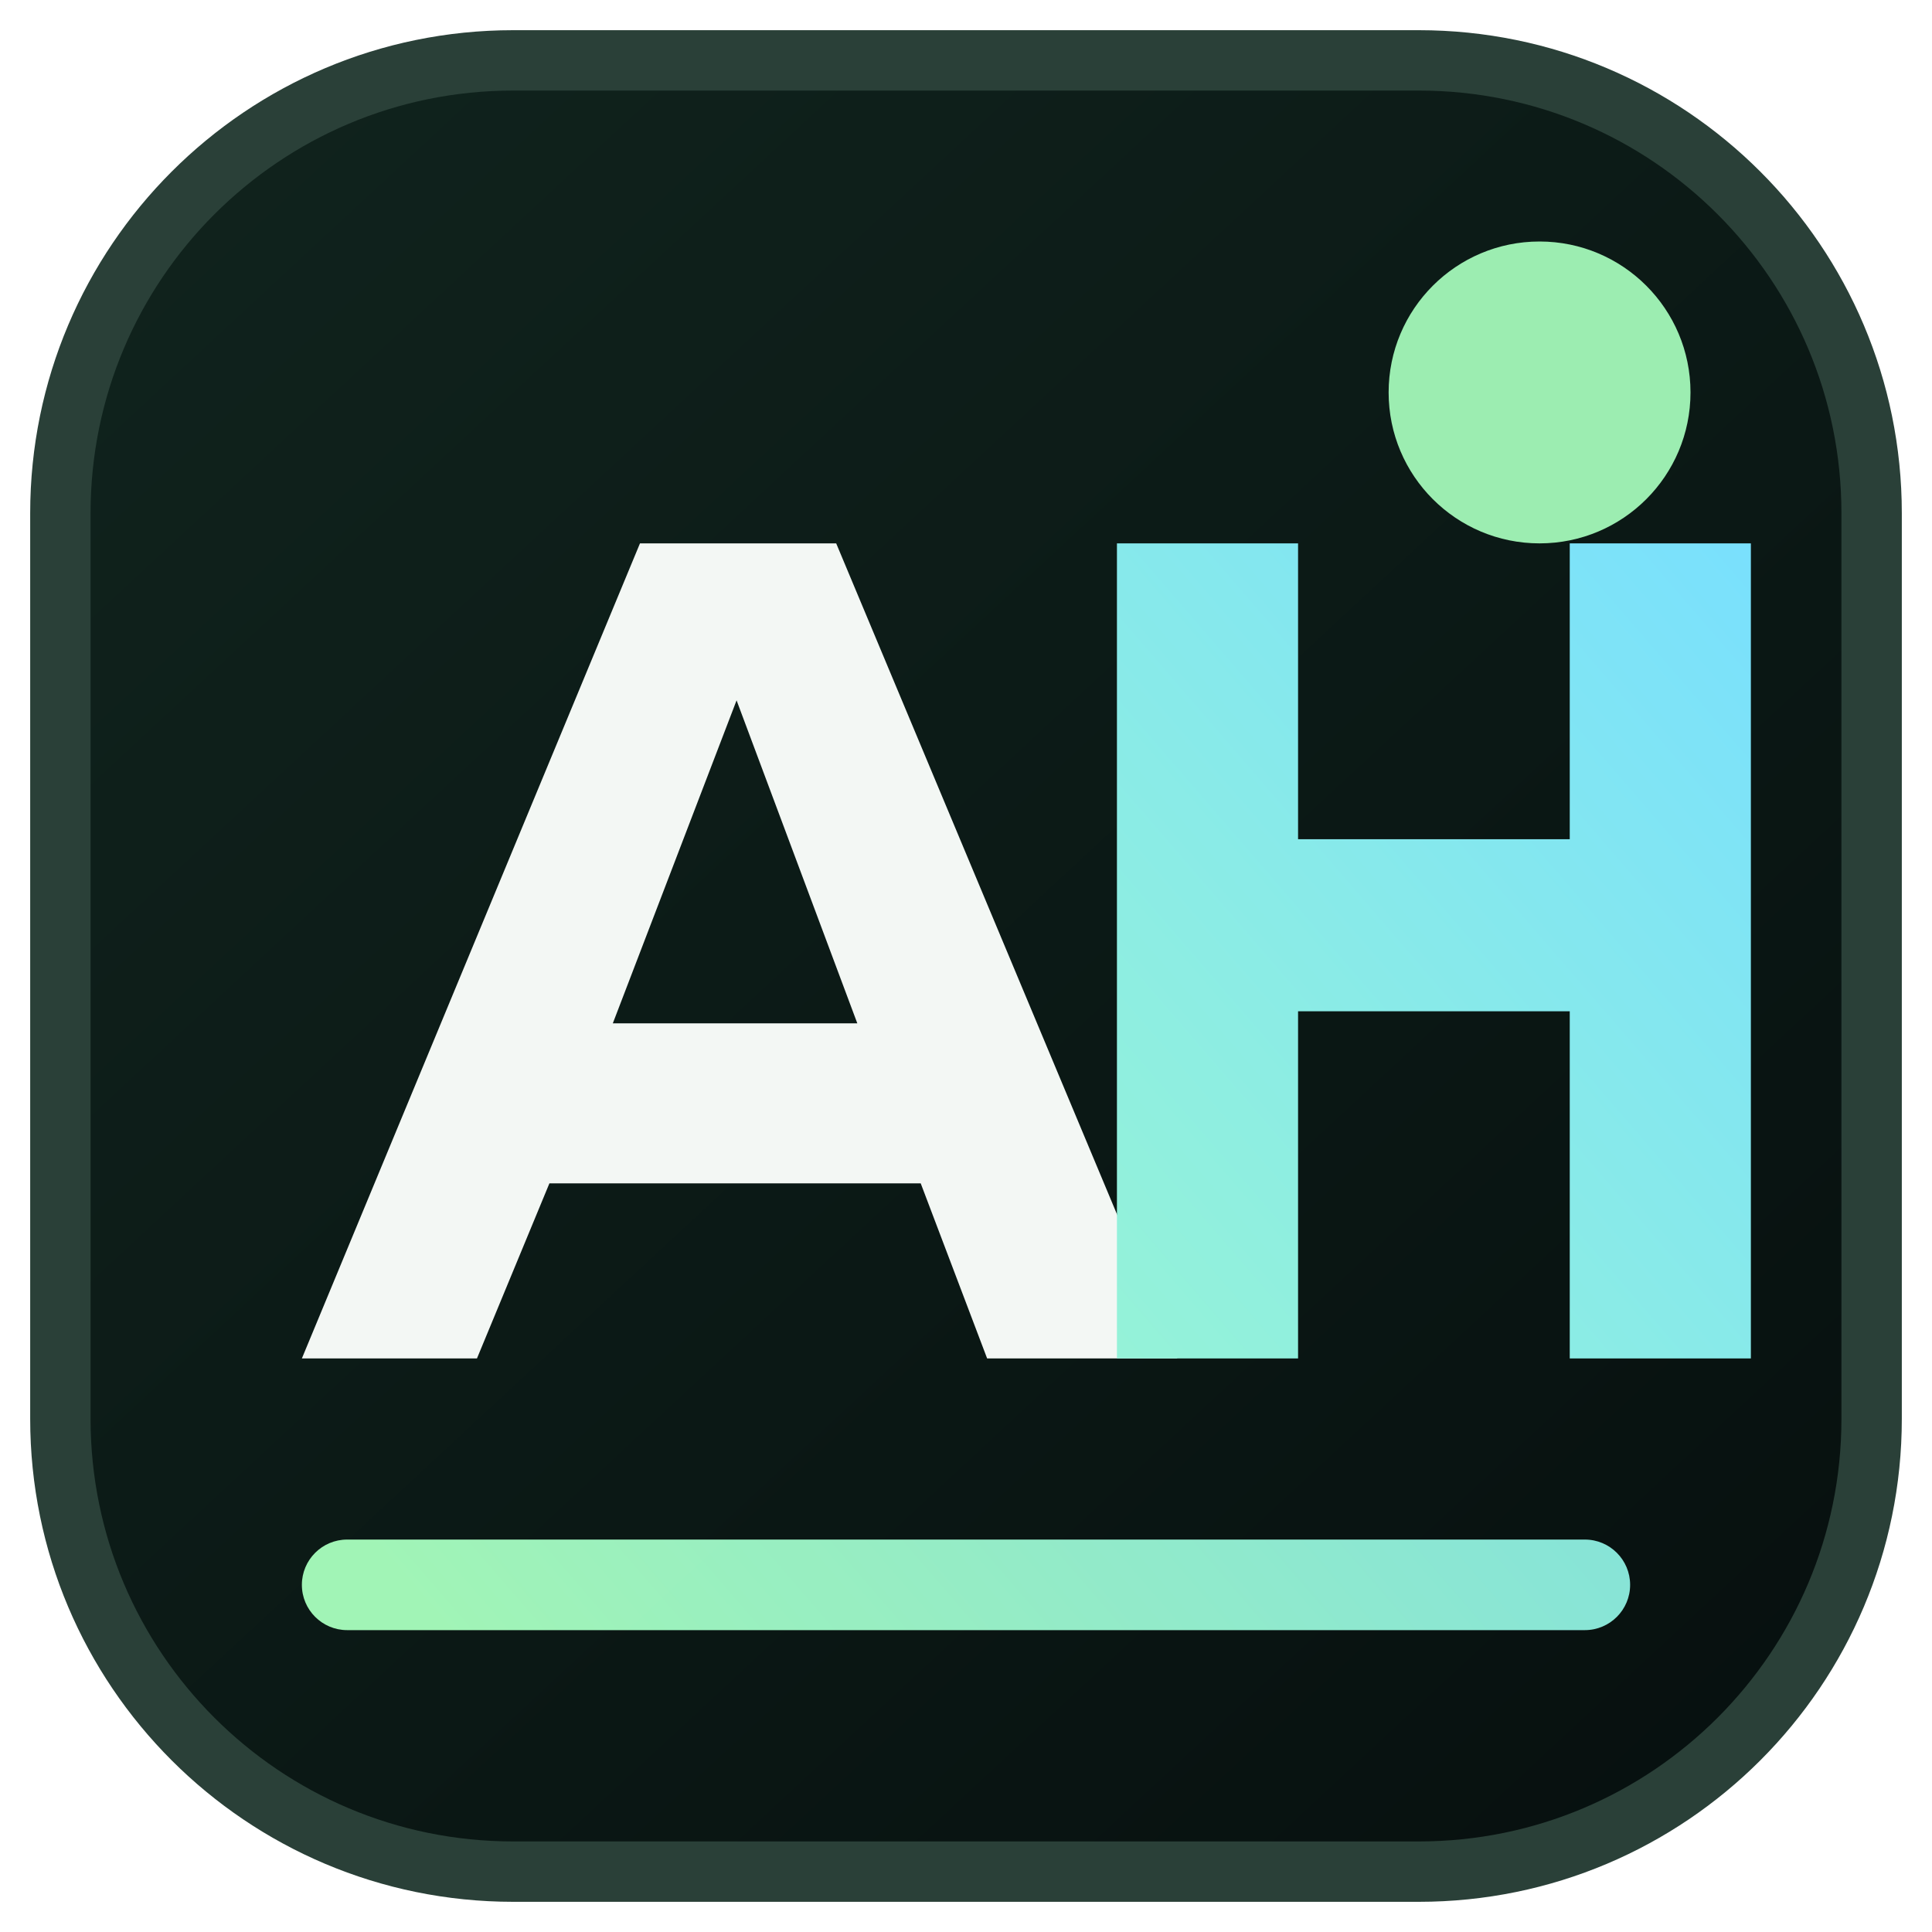
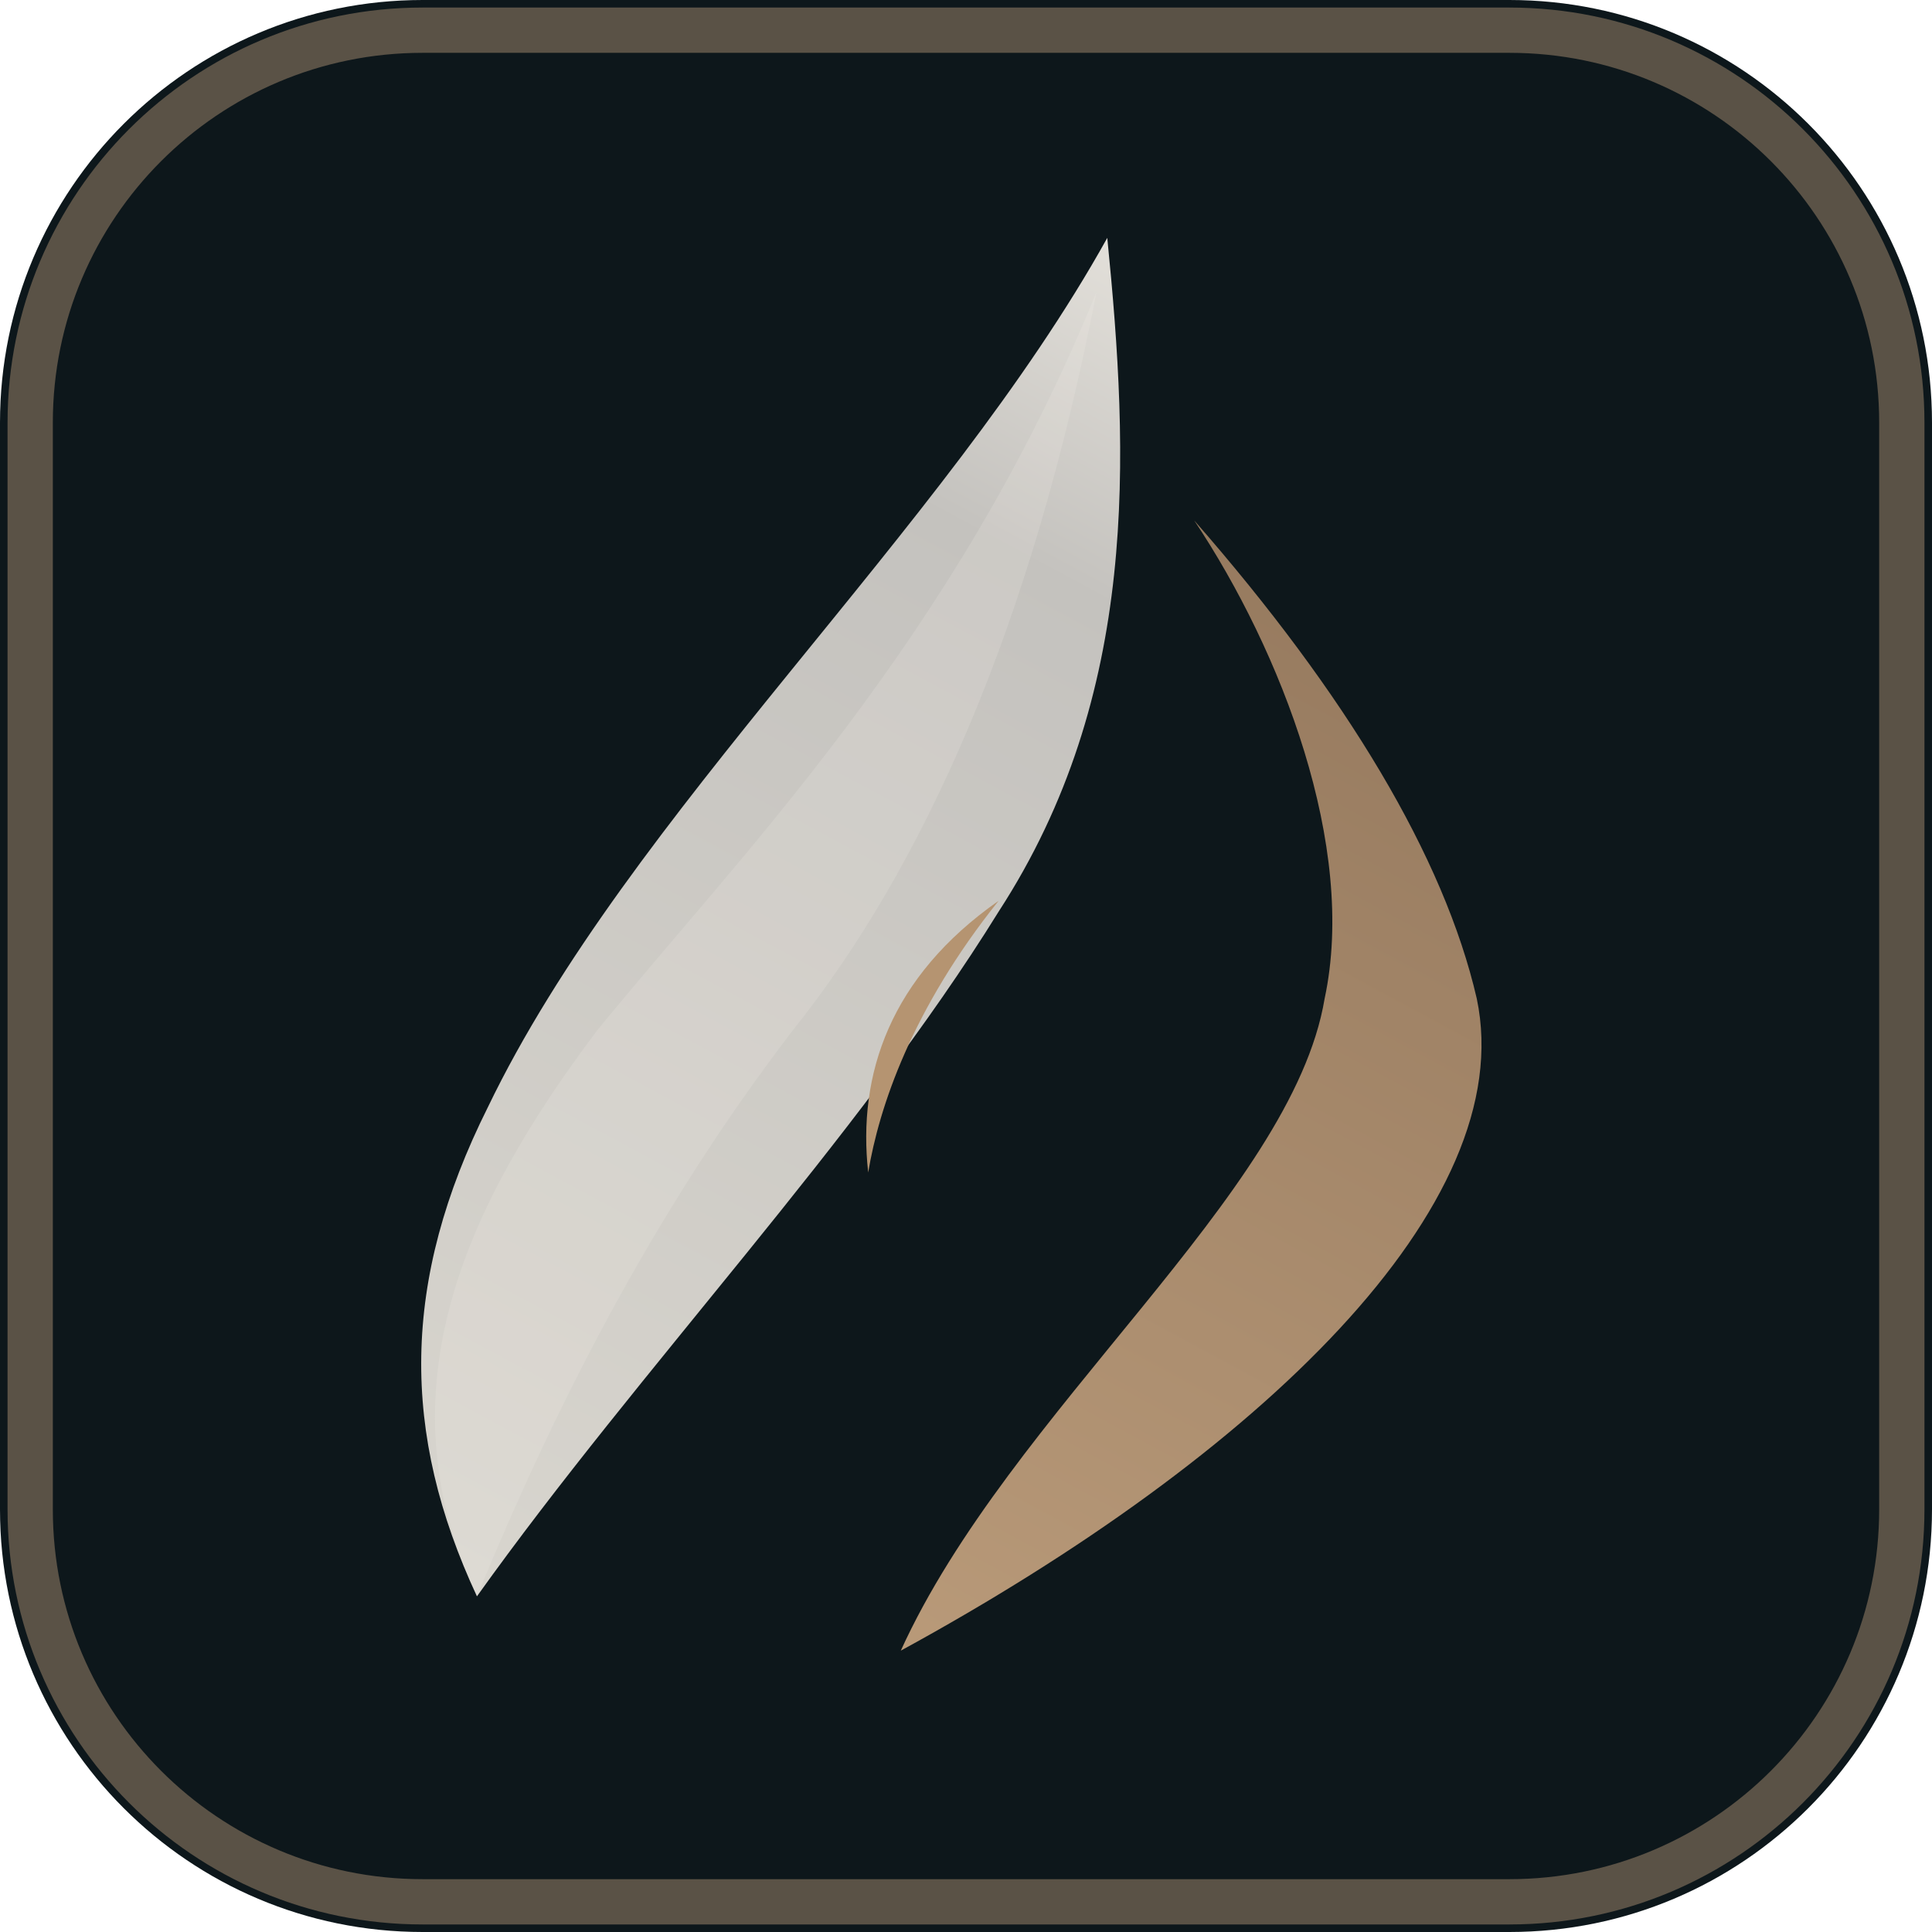
- <svg xmlns="http://www.w3.org/2000/svg" viewBox="0 0 64 64" role="img" aria-label="Abdulrahman Hajar AH mark">
-   <defs>
-     <linearGradient id="bg" x1="6" y1="4" x2="58" y2="60" gradientUnits="userSpaceOnUse">
-       <stop stop-color="#10231d" />
-       <stop offset="1" stop-color="#07100f" />
-     </linearGradient>
-     <linearGradient id="accent" x1="11" y1="50" x2="55" y2="12" gradientUnits="userSpaceOnUse">
-       <stop stop-color="#A8FFBE" />
-       <stop offset="1" stop-color="#78DFFF" />
-     </linearGradient>
-   </defs>
-   <rect x="2" y="2" width="60" height="60" rx="15" fill="url(#bg)" stroke="#2A4038" stroke-width="2" />
-   <circle cx="51" cy="13" r="5" fill="#A8FFBE" opacity=".92" />
-   <path d="M10 45 21.2 18h6.5L39 45h-6.3l-2.2-5.8H18.2L15.8 45H10Zm10.3-11.1h8.1l-4-10.7-4.1 10.7Z" fill="#F3F7F4" />
-   <path d="M37 18h6v9.8h9V18h6v27h-6V33.5h-9V45h-6V18Z" fill="url(#accent)" />
-   <rect x="10" y="51" width="44" height="3" rx="1.5" fill="url(#accent)" opacity=".95" />
+ <svg xmlns="http://www.w3.org/2000/svg" viewBox="0 0 64 64" role="img" aria-label="HAJAR emblem">
+   <rect width="64" height="64" rx="14" fill="#0d171b" />
+   <rect x="1" y="1" width="62" height="62" rx="13" fill="none" stroke="#b8997a" stroke-opacity=".45" stroke-width="1.5" />
+   <svg x="10" y="5" width="44" height="54" viewBox="20 10 120 150">
+     <defs>
+       <linearGradient id="i" x1="31" y1="140" x2="96" y2="19" gradientUnits="userSpaceOnUse">
+         <stop stop-color="#d8d5ce" />
+         <stop offset=".78" stop-color="#c4c2be" />
+         <stop offset="1" stop-color="#e3e0da" />
+       </linearGradient>
+       <linearGradient id="g" x1="74" y1="149" x2="128" y2="49" gradientUnits="userSpaceOnUse">
+         <stop stop-color="#b99a79" />
+         <stop offset="1" stop-color="#94785d" />
+       </linearGradient>
+     </defs>
+     <path d="M93 18 C95 38 96 60 83 80 C70 101 50 122 35 143 C28 128 28 114 36 98 C49 71 78 45 93 18Z" fill="url(#i)" />
+     <path d="M35 143 C26 124 34 107 46 91 C59 75 79 55 92 23 C86 54 76 76 64 91 C51 108 42 126 35 143Z" fill="#f6f3ec" opacity=".16" />
+     <path d="M101 44 C115 60 124 75 127 88 C131 107 107 130 74 148 C84 126 110 106 113 88 C116 74 109 56 101 44Z" fill="url(#g)" />
+     <path d="M83 79 C75 89 72 98 71 104 C70 95 73 86 83 79Z" fill="#b59471" />
+   </svg>
</svg>
